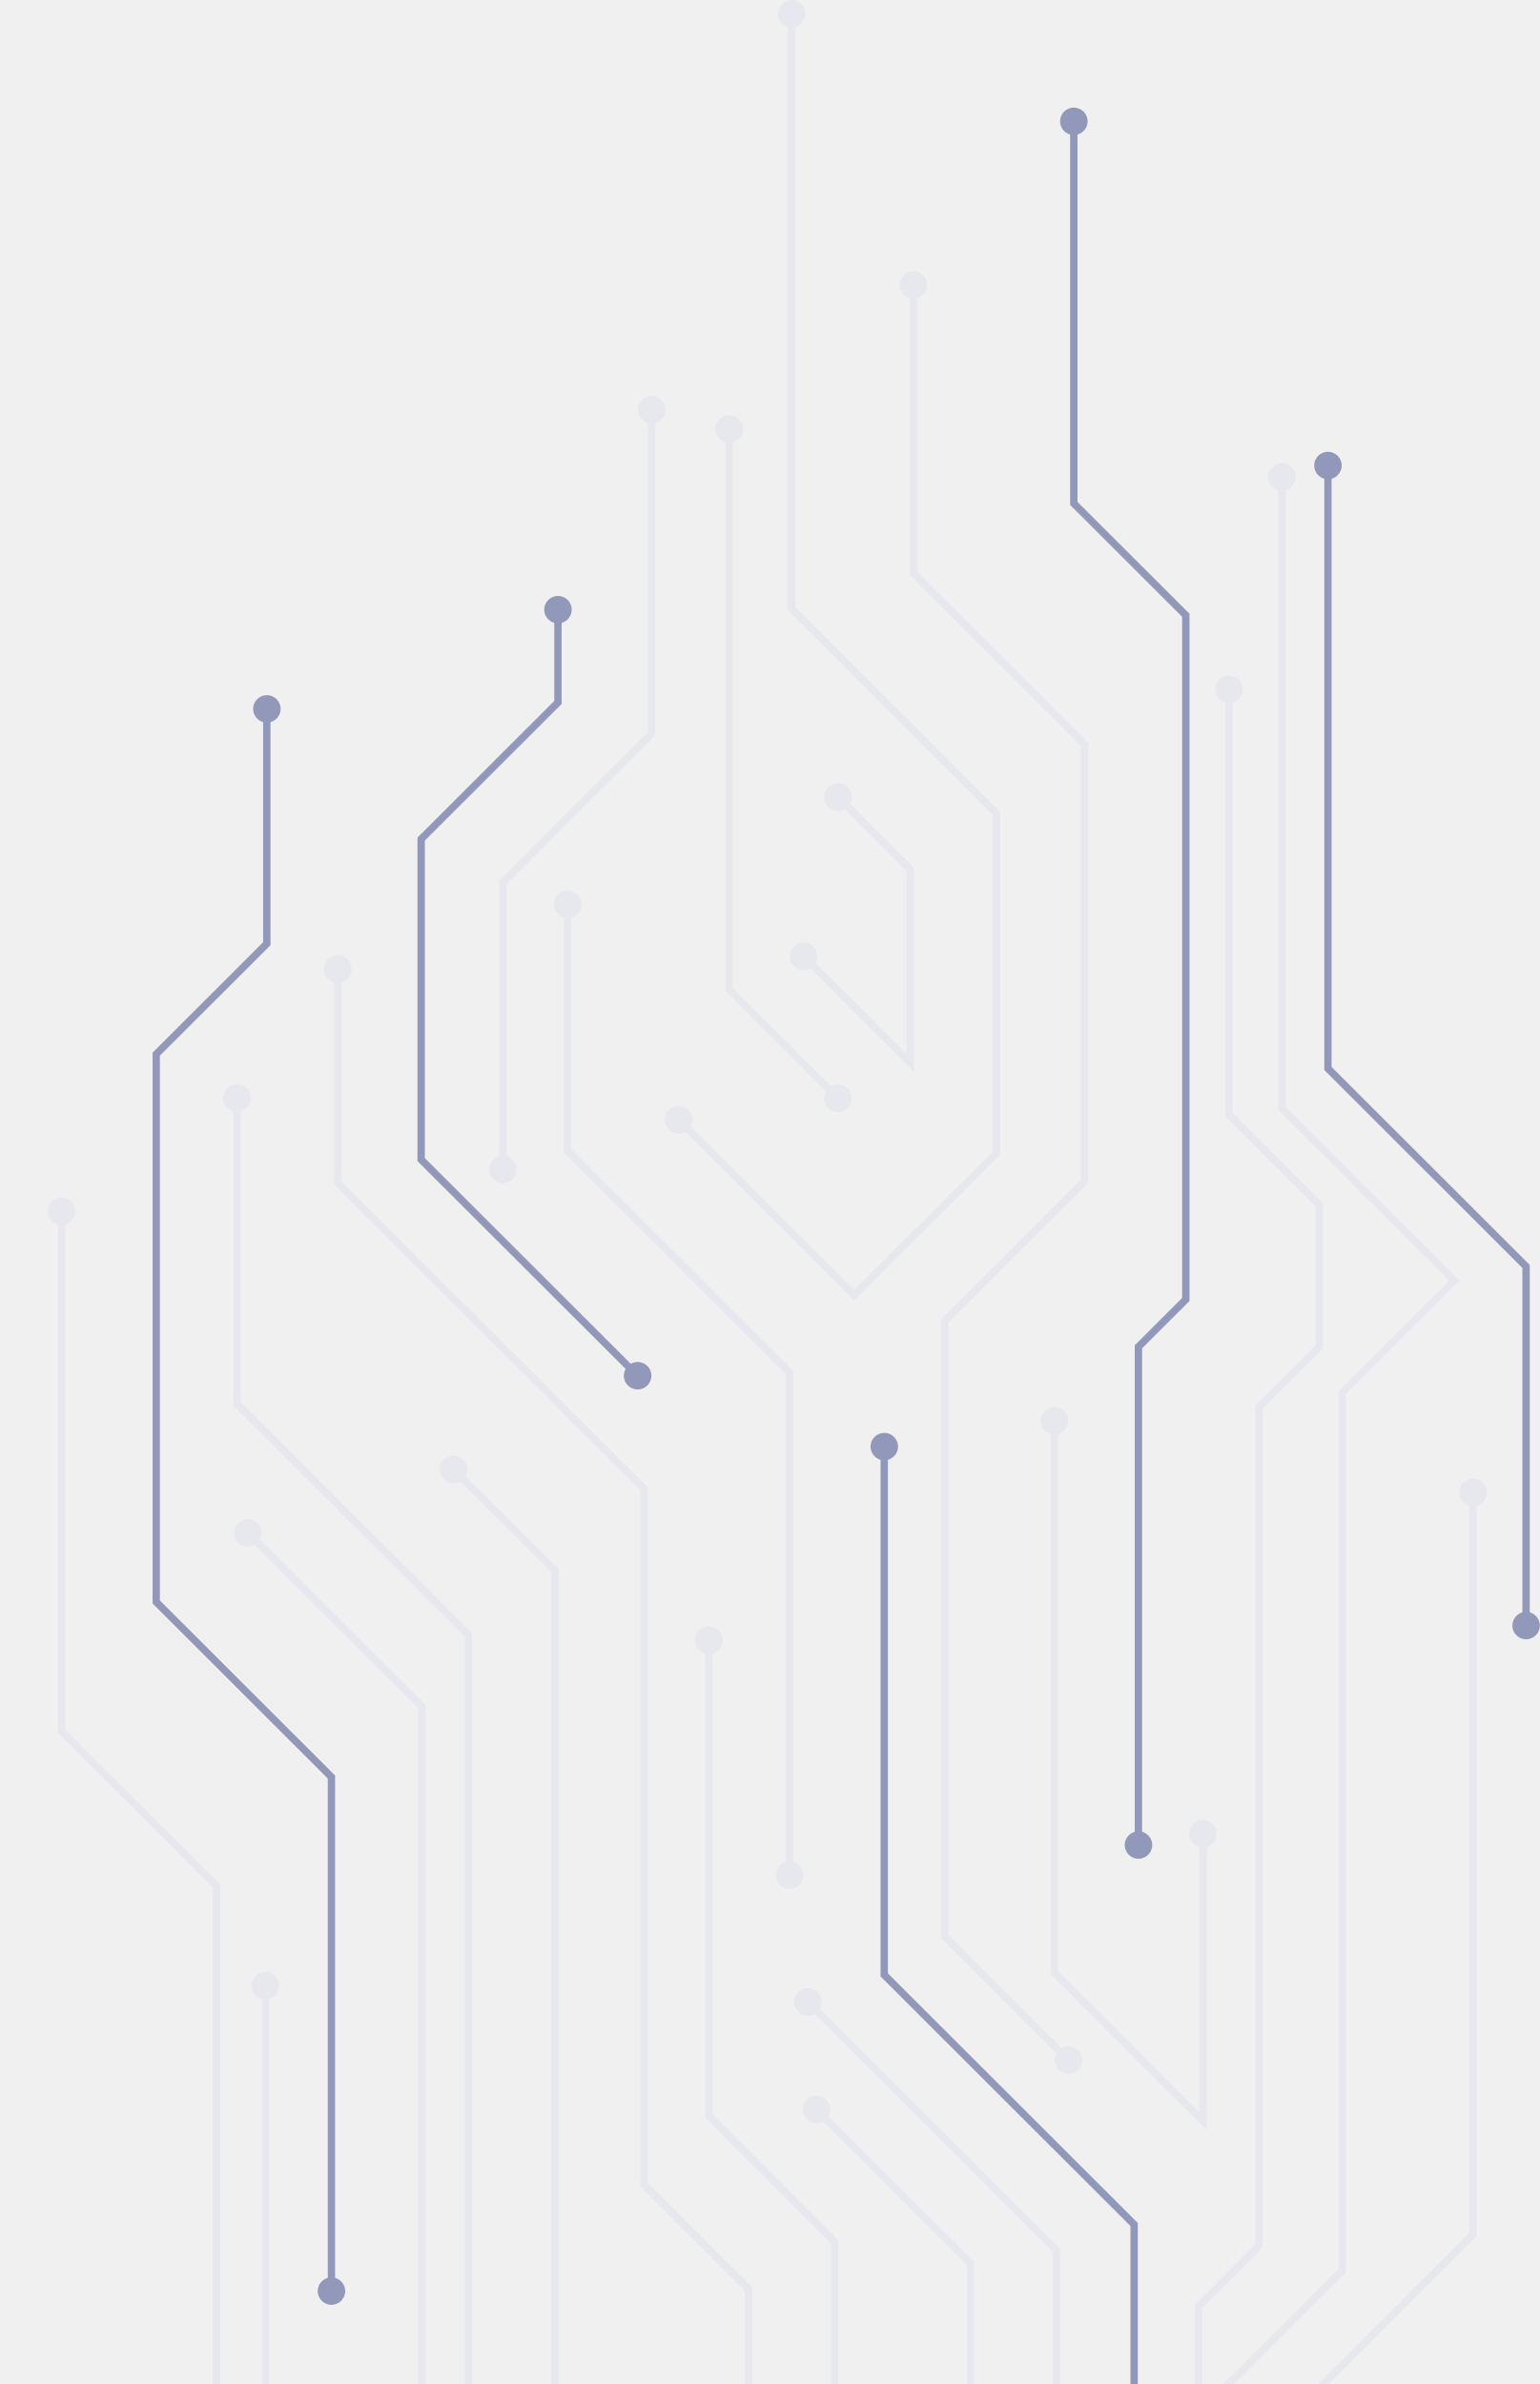
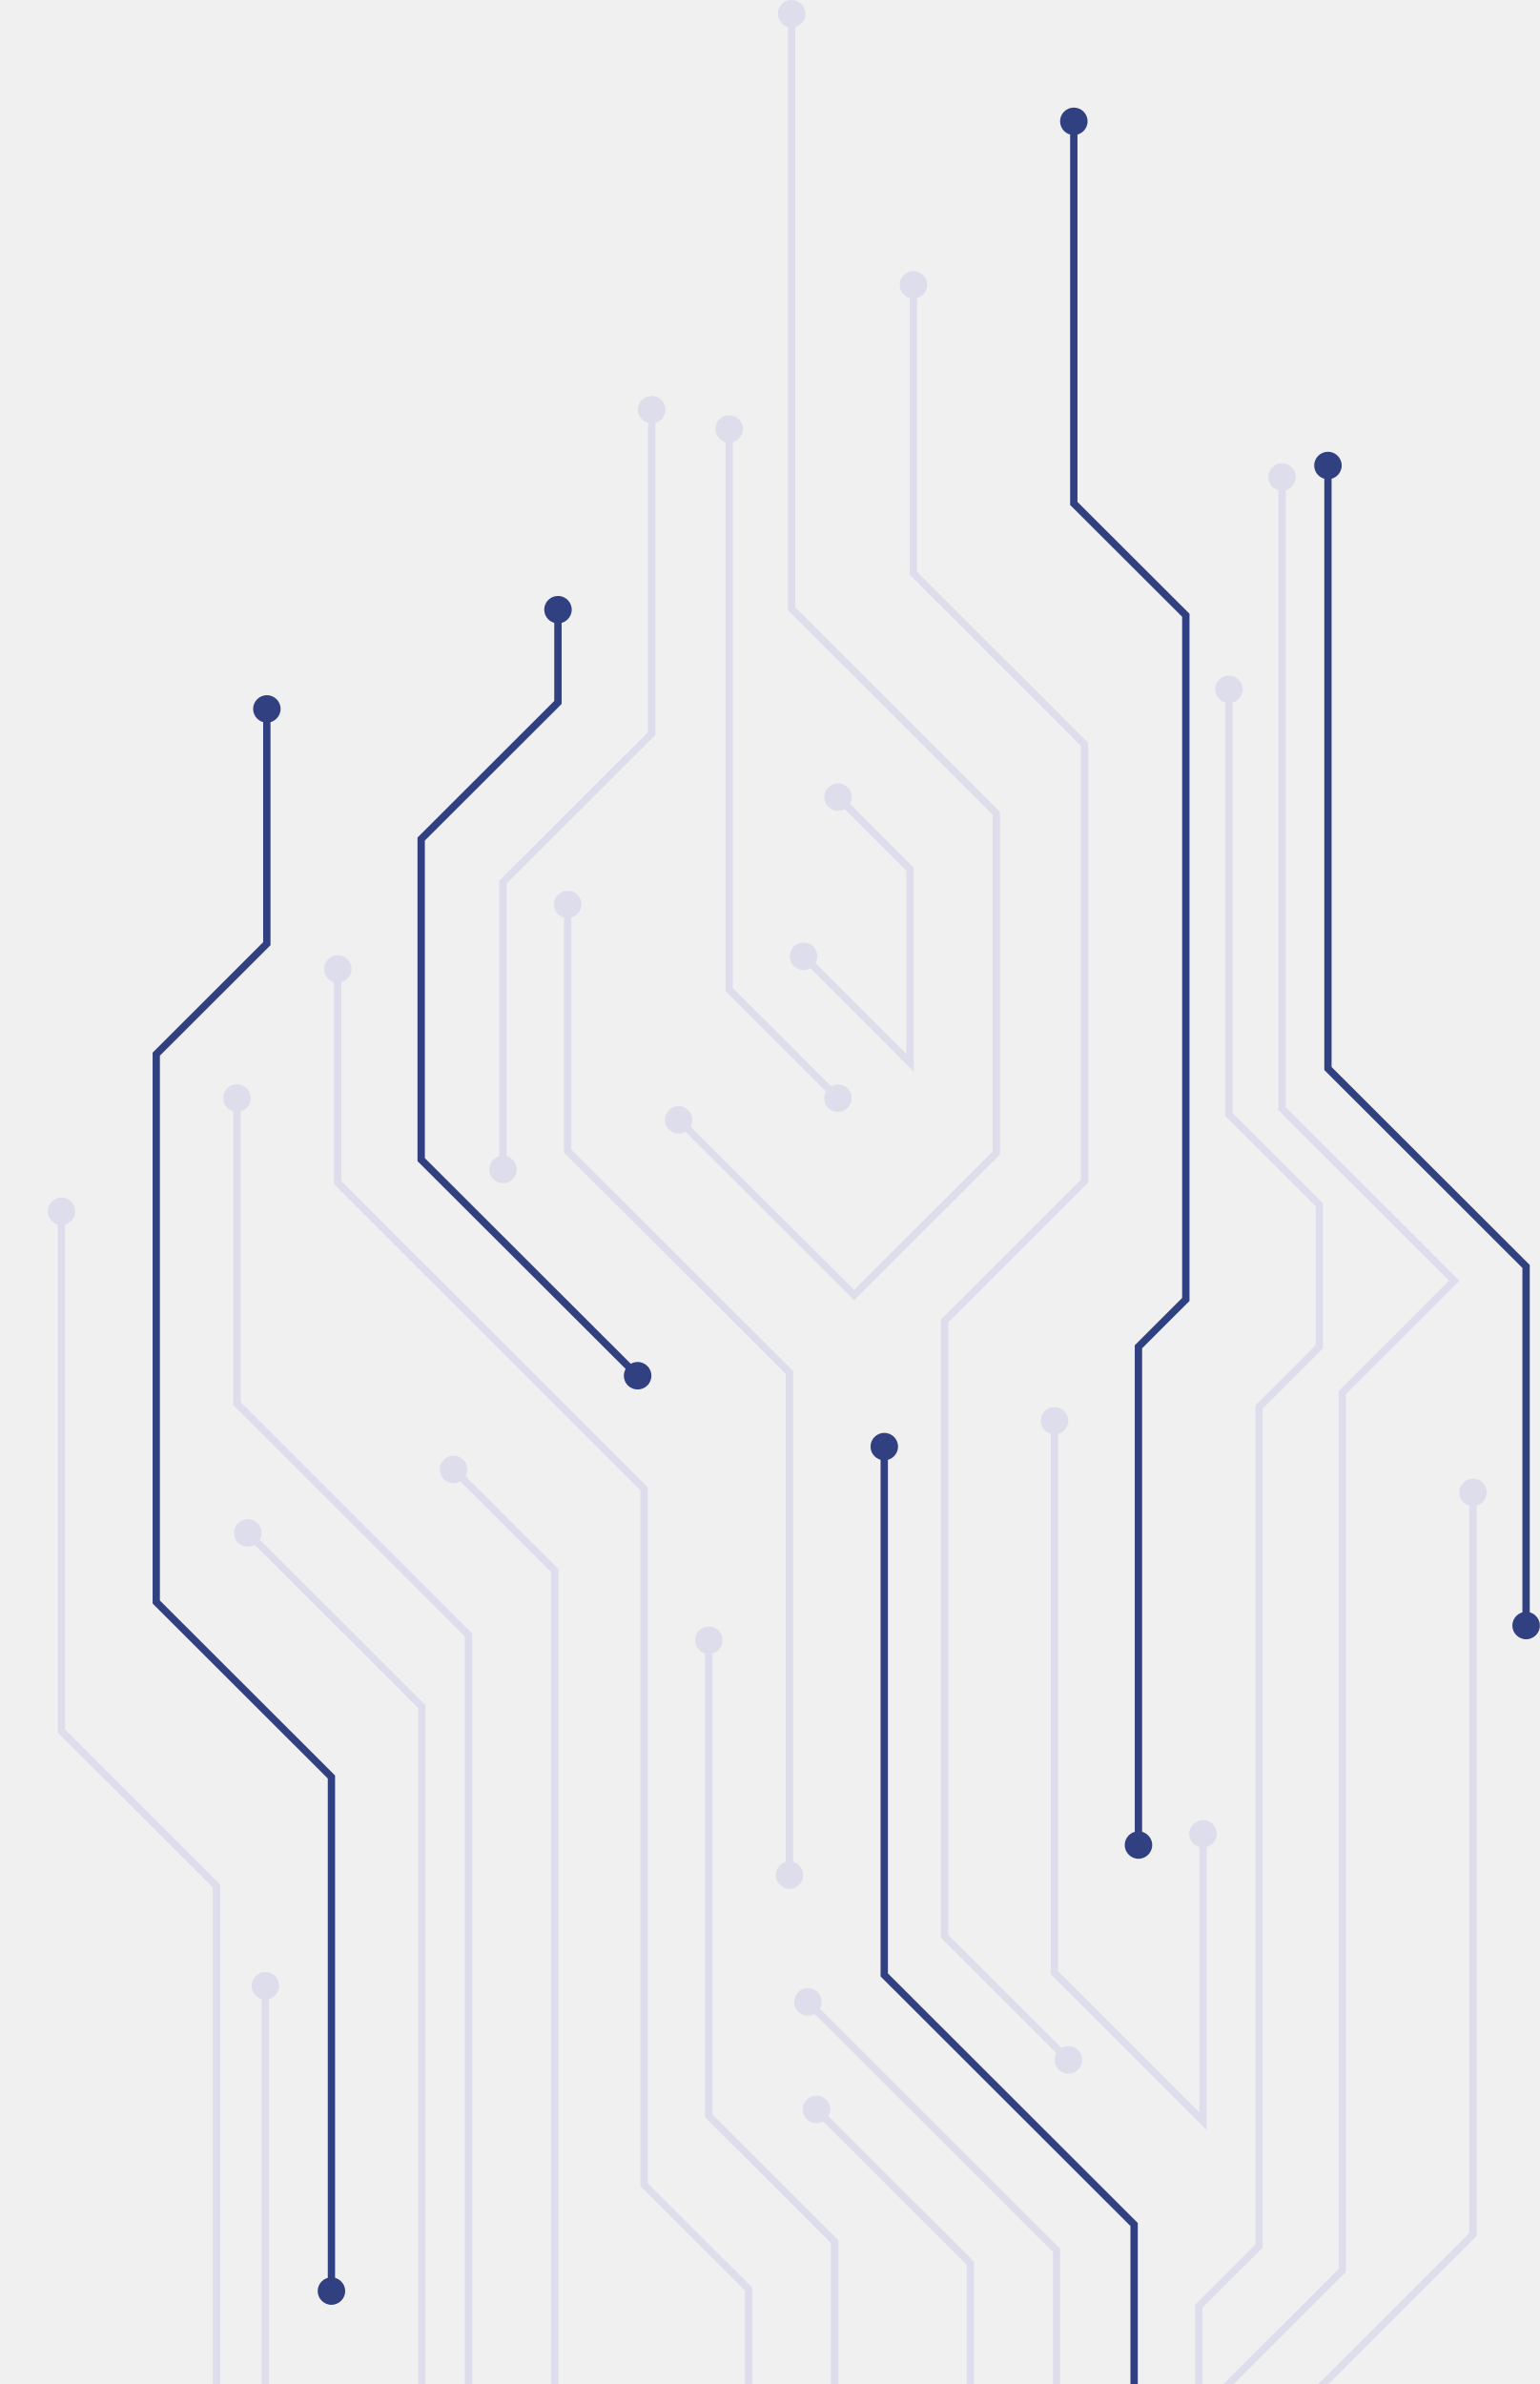
<svg xmlns="http://www.w3.org/2000/svg" width="374" height="579" viewBox="0 0 374 579" fill="none">
-   <g opacity="0.5" clip-path="url(#clip0_3927_34868)">
+   <g opacity="1" clip-path="url(#clip0_3927_34868)">
    <path d="M65.337 482.128L65.337 661.146L39.536 686.933L39.536 856.156L37.752 856.156L37.752 686.197L63.569 660.41L63.569 482.128L65.337 482.128Z" fill="#DEDDEC" />
    <path d="M53.485 457.682L53.485 638.793L51.701 638.793L51.701 458.418L14.047 420.793L14.047 294.035L15.815 294.035L15.815 420.057L53.485 457.682Z" fill="#DEDDEC" />
    <path d="M81.381 431.209L81.381 556.593L79.613 556.593L79.613 431.945L37.064 389.447L37.064 255.658L63.913 228.824L63.913 172.01L65.698 172.01L65.698 229.56L38.833 256.393L38.833 388.711L81.381 431.209Z" fill="#314081" />
    <path d="M358.644 362.303L358.644 543.071L320.63 581.039L320.63 663.206L350.622 693.162L350.622 746.093L348.838 746.093L348.838 693.898L318.846 663.942L318.846 580.303L356.86 542.335L356.86 362.303L358.644 362.303Z" fill="#DEDDEC" />
    <path d="M371.544 307.214L371.544 394.957L369.759 394.957L369.759 307.95L321.645 259.876L321.645 112.891L323.413 112.891L323.413 259.14L371.544 307.214Z" fill="#314081" />
    <path d="M354.469 311.057L326.9 338.593L326.9 551.77L299.004 579.649L299.004 709.22L250.185 757.997L250.185 875.679L282.551 908.007L281.29 909.266L248.4 876.415L248.4 757.261L297.219 708.484L297.219 578.913L325.132 551.034L325.132 337.857L351.965 311.057L310.48 269.622L310.48 115.687L312.264 115.687L312.264 268.886L354.469 311.057Z" fill="#DEDDEC" />
    <path d="M103.351 414.138L103.351 640.608L51.733 692.149L51.733 860.015L69.872 878.132L69.872 1059.24L68.088 1059.24L68.088 878.868L49.965 860.75L49.965 691.413L101.583 639.872L101.583 414.874L59.444 372.801L60.704 371.542L103.351 414.138Z" fill="#DEDDEC" />
    <path d="M147.652 694.552L147.652 885.49L105.808 927.285L105.808 1049.14L104.023 1049.14L104.023 926.549L145.868 884.755L145.868 695.288L112.913 662.372L112.913 397.459L56.678 341.291L56.678 266.515L58.462 266.515L58.462 340.555L114.697 396.723L114.697 661.636L147.652 694.552Z" fill="#DEDDEC" />
    <path d="M276.347 539.898L276.347 704.707L239.627 741.383L238.366 740.124L274.563 703.971L274.563 540.634L213.875 480.018L213.875 351.167L215.659 351.167L215.659 479.283L276.347 539.898Z" fill="#314081" />
    <path d="M257.502 546.161L257.502 693.212L230.195 720.486L180.607 670.941L180.607 721.206L207.914 748.48L206.653 749.739L178.822 721.941L178.822 666.657L230.195 717.968L255.734 692.476L255.734 546.897L195.455 486.707L196.716 485.448L257.502 546.161Z" fill="#DEDDEC" />
    <path d="M159.801 659.658L158.54 660.917L133.836 636.259L133.836 381.794L109.41 357.398L110.671 356.139L135.62 381.059L135.62 635.523L159.801 659.658Z" fill="#DEDDEC" />
    <path d="M203.626 544.085L203.626 675.65L160.93 633.005L162.19 631.762L201.841 671.349L201.841 544.82L171.244 514.243L171.244 398.195L173.028 398.195L173.028 513.507L203.626 544.085Z" fill="#DEDDEC" />
    <path d="M236.58 549.301L236.58 680.67L224.973 692.263L223.712 691.004L234.795 679.934L234.795 550.037L197.551 512.837L198.811 511.577L236.58 549.301Z" fill="#DEDDEC" />
    <path d="M182.704 555.579L182.704 631.762L153.612 602.705L154.873 601.446L180.919 627.461L180.919 556.315L155.544 530.97L155.544 361.943L81.137 287.609L81.137 235.169L82.921 235.169L82.921 286.873L157.328 361.207L157.328 530.234L182.704 555.579Z" fill="#DEDDEC" />
    <path d="M321.334 292.236L321.334 327.458L306.682 342.076L306.682 545.85L292.03 560.485L292.03 592.469L290.262 592.469L290.262 559.749L304.898 545.114L304.898 341.34L319.55 326.722L319.55 292.972L297.58 271.028L297.58 167.244L299.364 167.244L299.364 270.276L321.334 292.236Z" fill="#DEDDEC" />
    <path d="M293.078 445.206L293.078 517.333L255.211 479.495L255.211 344.889L256.995 344.889L256.995 478.759L291.309 513.033L291.309 445.206L293.078 445.206Z" fill="#DEDDEC" />
    <path d="M264.313 180.423L264.313 287.216L230.31 321.178L230.31 469.88L260.236 499.771L258.976 501.03L228.525 470.616L228.525 320.443L262.528 286.48L262.528 181.159L220.945 139.61L220.945 69.003L222.73 69.003L222.73 138.874L264.313 180.423Z" fill="#DEDDEC" />
    <path d="M192.641 332.984L192.641 455.573L190.856 455.573L190.856 333.72L136.979 279.907L136.979 219.488L138.763 219.488L138.763 279.171L192.641 332.984Z" fill="#DEDDEC" />
    <path d="M155.607 333.622L154.347 334.865L101.402 282L101.402 203.414L134.62 170.236L134.62 147.904L136.404 147.904L136.404 170.972L103.187 204.15L103.187 281.264L155.607 333.622Z" fill="#314081" />
    <path d="M288.904 149.061L288.904 315.962L277.395 327.458L277.395 448.264L275.61 448.264L275.61 326.722L287.119 315.227L287.119 149.797L259.91 122.637L259.91 29.302L261.695 29.302L261.695 121.901L288.904 149.061Z" fill="#314081" />
    <path d="M159.161 99.319L159.161 178.527L123.046 214.598L123.046 284.191L121.262 284.191L121.262 213.863L157.377 177.791L157.377 99.319L159.161 99.319Z" fill="#DEDDEC" />
    <path d="M242.867 197.135L242.867 280.43L207.44 315.799L164.072 272.483L165.333 271.224L207.44 313.281L241.082 279.694L241.082 197.871L191.379 148.244L191.379 3.172L193.164 3.172L193.164 147.508L242.867 197.135Z" fill="#DEDDEC" />
    <path d="M204.263 266.221L203.002 267.463L176.219 240.712L176.219 104.012L177.987 104.012L177.987 239.976L204.263 266.221Z" fill="#DEDDEC" />
    <path d="M221.944 210.723L221.944 260.269L194.424 232.781L195.668 231.522L220.159 255.968L220.159 211.459L202.79 194.11L204.05 192.851L221.944 210.723Z" fill="#DEDDEC" />
    <path d="M67.793 482.292C67.793 480.444 66.287 478.956 64.453 478.956C62.619 478.956 61.113 480.46 61.113 482.292C61.113 484.123 62.619 485.627 64.453 485.627C66.287 485.627 67.793 484.123 67.793 482.292Z" fill="#DEDDEC" />
    <path d="M18.269 294.199C18.269 292.351 16.763 290.863 14.93 290.863C13.096 290.863 11.59 292.368 11.59 294.199C11.59 296.03 13.096 297.535 14.93 297.535C16.763 297.535 18.269 296.03 18.269 294.199Z" fill="#DEDDEC" />
    <path d="M83.838 556.43C83.838 558.278 82.332 559.766 80.498 559.766C78.664 559.766 77.158 558.262 77.158 556.43C77.158 554.599 78.664 553.095 80.498 553.095C82.332 553.095 83.838 554.599 83.838 556.43Z" fill="#314081" />
    <path d="M68.154 172.174C68.154 170.326 66.648 168.838 64.814 168.838C62.981 168.838 61.475 170.343 61.475 172.174C61.475 174.005 62.981 175.51 64.814 175.51C66.648 175.51 68.154 174.005 68.154 172.174Z" fill="#314081" />
    <path d="M361.099 362.467C361.099 360.619 359.593 359.131 357.76 359.131C355.926 359.131 354.42 360.636 354.42 362.467C354.42 364.298 355.926 365.803 357.76 365.803C359.593 365.803 361.099 364.298 361.099 362.467Z" fill="#DEDDEC" />
    <path d="M374 394.794C374 396.642 372.494 398.13 370.66 398.13C368.826 398.13 367.32 396.626 367.32 394.794C367.32 392.963 368.826 391.458 370.66 391.458C372.494 391.458 374 392.963 374 394.794Z" fill="#314081" />
    <path d="M325.869 113.055C325.869 111.213 324.374 109.72 322.529 109.72C320.685 109.72 319.189 111.213 319.189 113.055C319.189 114.898 320.685 116.391 322.529 116.391C324.374 116.391 325.869 114.898 325.869 113.055Z" fill="#314081" />
    <path d="M314.72 115.852C314.72 114.004 313.214 112.516 311.381 112.516C309.547 112.516 308.041 114.02 308.041 115.852C308.041 117.683 309.547 119.187 311.381 119.187C313.214 119.187 314.72 117.683 314.72 115.852Z" fill="#DEDDEC" />
    <path d="M62.553 369.924C61.244 368.616 59.132 368.616 57.822 369.924C56.512 371.232 56.512 373.341 57.822 374.649C59.132 375.957 61.244 375.957 62.553 374.649C63.863 373.341 63.863 371.232 62.553 369.924Z" fill="#DEDDEC" />
    <path d="M60.9 266.679C60.9 264.837 59.405 263.344 57.56 263.344C55.716 263.344 54.221 264.837 54.221 266.679C54.221 268.522 55.716 270.015 57.56 270.015C59.405 270.015 60.9 268.522 60.9 266.679Z" fill="#DEDDEC" />
    <path d="M218.113 351.332C218.113 349.484 216.607 347.996 214.773 347.996C212.94 347.996 211.434 349.5 211.434 351.332C211.434 353.163 212.94 354.667 214.773 354.667C216.607 354.667 218.113 353.163 218.113 351.332Z" fill="#314081" />
    <path d="M198.583 483.829C197.273 482.521 195.161 482.521 193.851 483.829C192.542 485.137 192.542 487.246 193.851 488.555C195.161 489.863 197.273 489.863 198.583 488.555C199.892 487.246 199.892 485.137 198.583 483.829Z" fill="#DEDDEC" />
    <path d="M112.518 354.52C111.209 353.212 109.097 353.212 107.787 354.52C106.477 355.828 106.477 357.938 107.787 359.246C109.097 360.554 111.209 360.554 112.518 359.246C113.828 357.938 113.828 355.828 112.518 354.52Z" fill="#DEDDEC" />
    <path d="M175.484 398.359C175.484 396.511 173.978 395.023 172.144 395.023C170.311 395.023 168.805 396.528 168.805 398.359C168.805 400.19 170.311 401.695 172.144 401.695C173.978 401.695 175.484 400.19 175.484 398.359Z" fill="#DEDDEC" />
    <path d="M200.678 509.959C199.369 508.651 197.257 508.651 195.947 509.959C194.637 511.267 194.637 513.376 195.947 514.684C197.257 515.993 199.369 515.993 200.678 514.684C201.988 513.376 201.988 511.267 200.678 509.959Z" fill="#DEDDEC" />
    <path d="M85.377 235.333C85.377 233.485 83.871 231.997 82.037 231.997C80.203 231.997 78.697 233.502 78.697 235.333C78.697 237.165 80.203 238.669 82.037 238.669C83.871 238.669 85.377 237.165 85.377 235.333Z" fill="#DEDDEC" />
    <path d="M301.82 167.408C301.82 165.561 300.314 164.073 298.48 164.073C296.647 164.073 295.141 165.577 295.141 167.408C295.141 169.24 296.647 170.744 298.48 170.744C300.314 170.744 301.82 169.24 301.82 167.408Z" fill="#DEDDEC" />
    <path d="M288.838 445.37C288.838 443.523 290.344 442.035 292.178 442.035C294.011 442.035 295.517 443.539 295.517 445.37C295.517 447.202 294.011 448.706 292.178 448.706C290.344 448.706 288.838 447.202 288.838 445.37Z" fill="#DEDDEC" />
    <path d="M259.451 345.053C259.451 343.205 257.945 341.717 256.111 341.717C254.278 341.717 252.771 343.222 252.771 345.053C252.771 346.884 254.278 348.389 256.111 348.389C257.945 348.389 259.451 346.884 259.451 345.053Z" fill="#DEDDEC" />
    <path d="M261.858 497.924C263.168 499.232 263.168 501.342 261.858 502.65C260.548 503.958 258.436 503.958 257.127 502.65C255.817 501.342 255.817 499.232 257.127 497.924C258.436 496.616 260.548 496.616 261.858 497.924Z" fill="#DEDDEC" />
    <path d="M225.185 69.184C225.185 67.336 223.679 65.848 221.846 65.848C220.012 65.848 218.506 67.352 218.506 69.184C218.506 71.015 220.012 72.519 221.846 72.519C223.679 72.519 225.185 71.015 225.185 69.184Z" fill="#DEDDEC" />
    <path d="M195.095 455.41C195.095 457.258 193.589 458.746 191.756 458.746C189.922 458.746 188.416 457.241 188.416 455.41C188.416 453.578 189.922 452.074 191.756 452.074C193.589 452.074 195.095 453.578 195.095 455.41Z" fill="#DEDDEC" />
    <path d="M141.217 219.652C141.217 217.804 139.71 216.316 137.877 216.316C136.043 216.316 134.537 217.821 134.537 219.652C134.537 221.483 136.043 222.988 137.877 222.988C139.71 222.988 141.217 221.483 141.217 219.652Z" fill="#DEDDEC" />
    <path d="M157.229 331.759C158.539 333.067 158.539 335.176 157.229 336.484C155.919 337.792 153.808 337.792 152.498 336.484C151.188 335.176 151.188 333.067 152.498 331.759C153.808 330.451 155.919 330.451 157.229 331.759Z" fill="#314081" />
    <path d="M138.861 148.068C138.861 146.22 137.355 144.732 135.521 144.732C133.688 144.732 132.182 146.236 132.182 148.068C132.182 149.899 133.688 151.403 135.521 151.403C137.355 151.403 138.861 149.899 138.861 148.068Z" fill="#314081" />
    <path d="M279.849 448.101C279.849 449.949 278.343 451.437 276.51 451.437C274.676 451.437 273.17 449.932 273.17 448.101C273.17 446.269 274.676 444.765 276.51 444.765C278.343 444.765 279.849 446.269 279.849 448.101Z" fill="#314081" />
    <path d="M264.15 29.466C264.15 27.624 262.655 26.13 260.81 26.13C258.966 26.13 257.471 27.624 257.471 29.466C257.471 31.308 258.966 32.802 260.81 32.802C262.655 32.802 264.15 31.308 264.15 29.466Z" fill="#314081" />
    <path d="M125.502 284.029C125.502 285.877 123.996 287.365 122.162 287.365C120.328 287.365 118.822 285.86 118.822 284.029C118.822 282.198 120.328 280.693 122.162 280.693C123.996 280.693 125.502 282.198 125.502 284.029Z" fill="#DEDDEC" />
    <path d="M161.617 99.484C161.617 97.636 160.111 96.148 158.277 96.148C156.444 96.148 154.937 97.652 154.937 99.484C154.937 101.315 156.444 102.819 158.277 102.819C160.111 102.819 161.617 101.315 161.617 99.484Z" fill="#DEDDEC" />
    <path d="M162.451 274.348C161.141 273.04 161.141 270.931 162.451 269.622C163.761 268.314 165.873 268.314 167.182 269.622C168.492 270.931 168.492 273.04 167.182 274.348C165.873 275.656 163.761 275.656 162.451 274.348Z" fill="#DEDDEC" />
    <path d="M195.619 3.336C195.619 1.488 194.113 -0 192.279 -0C190.446 -0 188.939 1.504 188.939 3.336C188.939 5.167 190.446 6.671 192.279 6.671C194.113 6.671 195.619 5.167 195.619 3.336Z" fill="#DEDDEC" />
    <path d="M205.883 264.357C207.193 265.665 207.193 267.775 205.883 269.083C204.574 270.391 202.462 270.391 201.152 269.083C199.842 267.775 199.842 265.665 201.152 264.357C202.462 263.049 204.574 263.049 205.883 264.357Z" fill="#DEDDEC" />
    <path d="M180.443 104.177C180.443 102.334 178.948 100.841 177.103 100.841C175.259 100.841 173.764 102.334 173.764 104.177C173.764 106.019 175.259 107.512 177.103 107.512C178.948 107.512 180.443 106.019 180.443 104.177Z" fill="#DEDDEC" />
    <path d="M192.803 234.63C191.493 233.322 191.493 231.212 192.803 229.904C194.112 228.596 196.224 228.596 197.534 229.904C198.844 231.212 198.844 233.322 197.534 234.63C196.224 235.938 194.112 235.938 192.803 234.63Z" fill="#DEDDEC" />
    <path d="M205.901 191.233C204.591 189.925 202.479 189.925 201.17 191.233C199.86 192.541 199.86 194.65 201.17 195.958C202.479 197.266 204.591 197.266 205.901 195.958C207.211 194.65 207.211 192.541 205.901 191.233Z" fill="#DEDDEC" />
  </g>
  <defs>
    <clipPath id="clip0_3927_34868">
      <rect width="579" height="374" fill="white" transform="translate(0 579) rotate(-90)" />
    </clipPath>
  </defs>
</svg>
